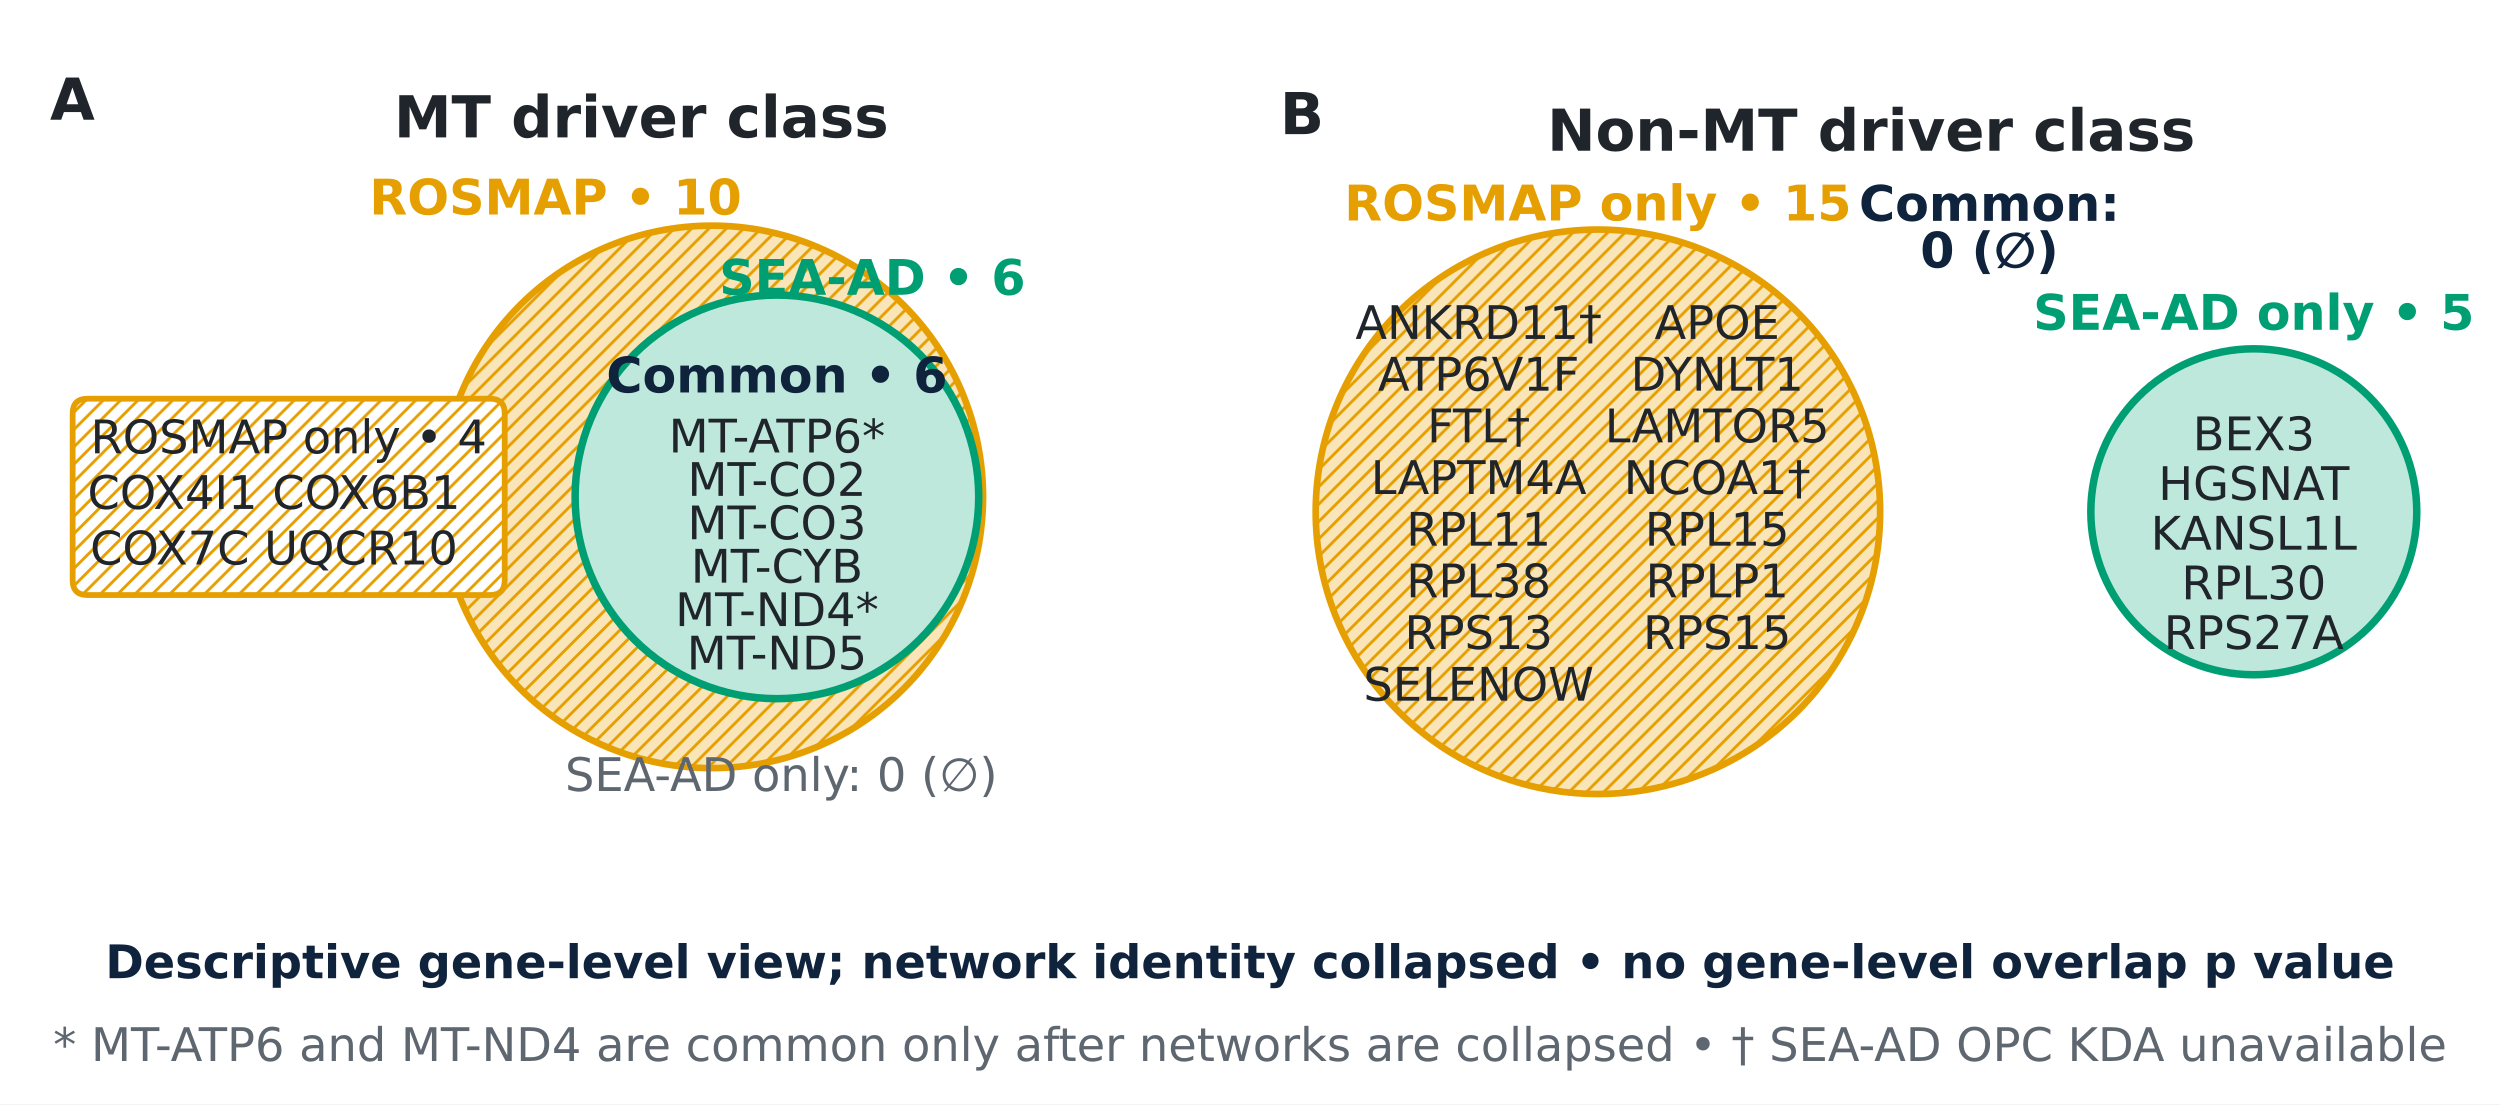
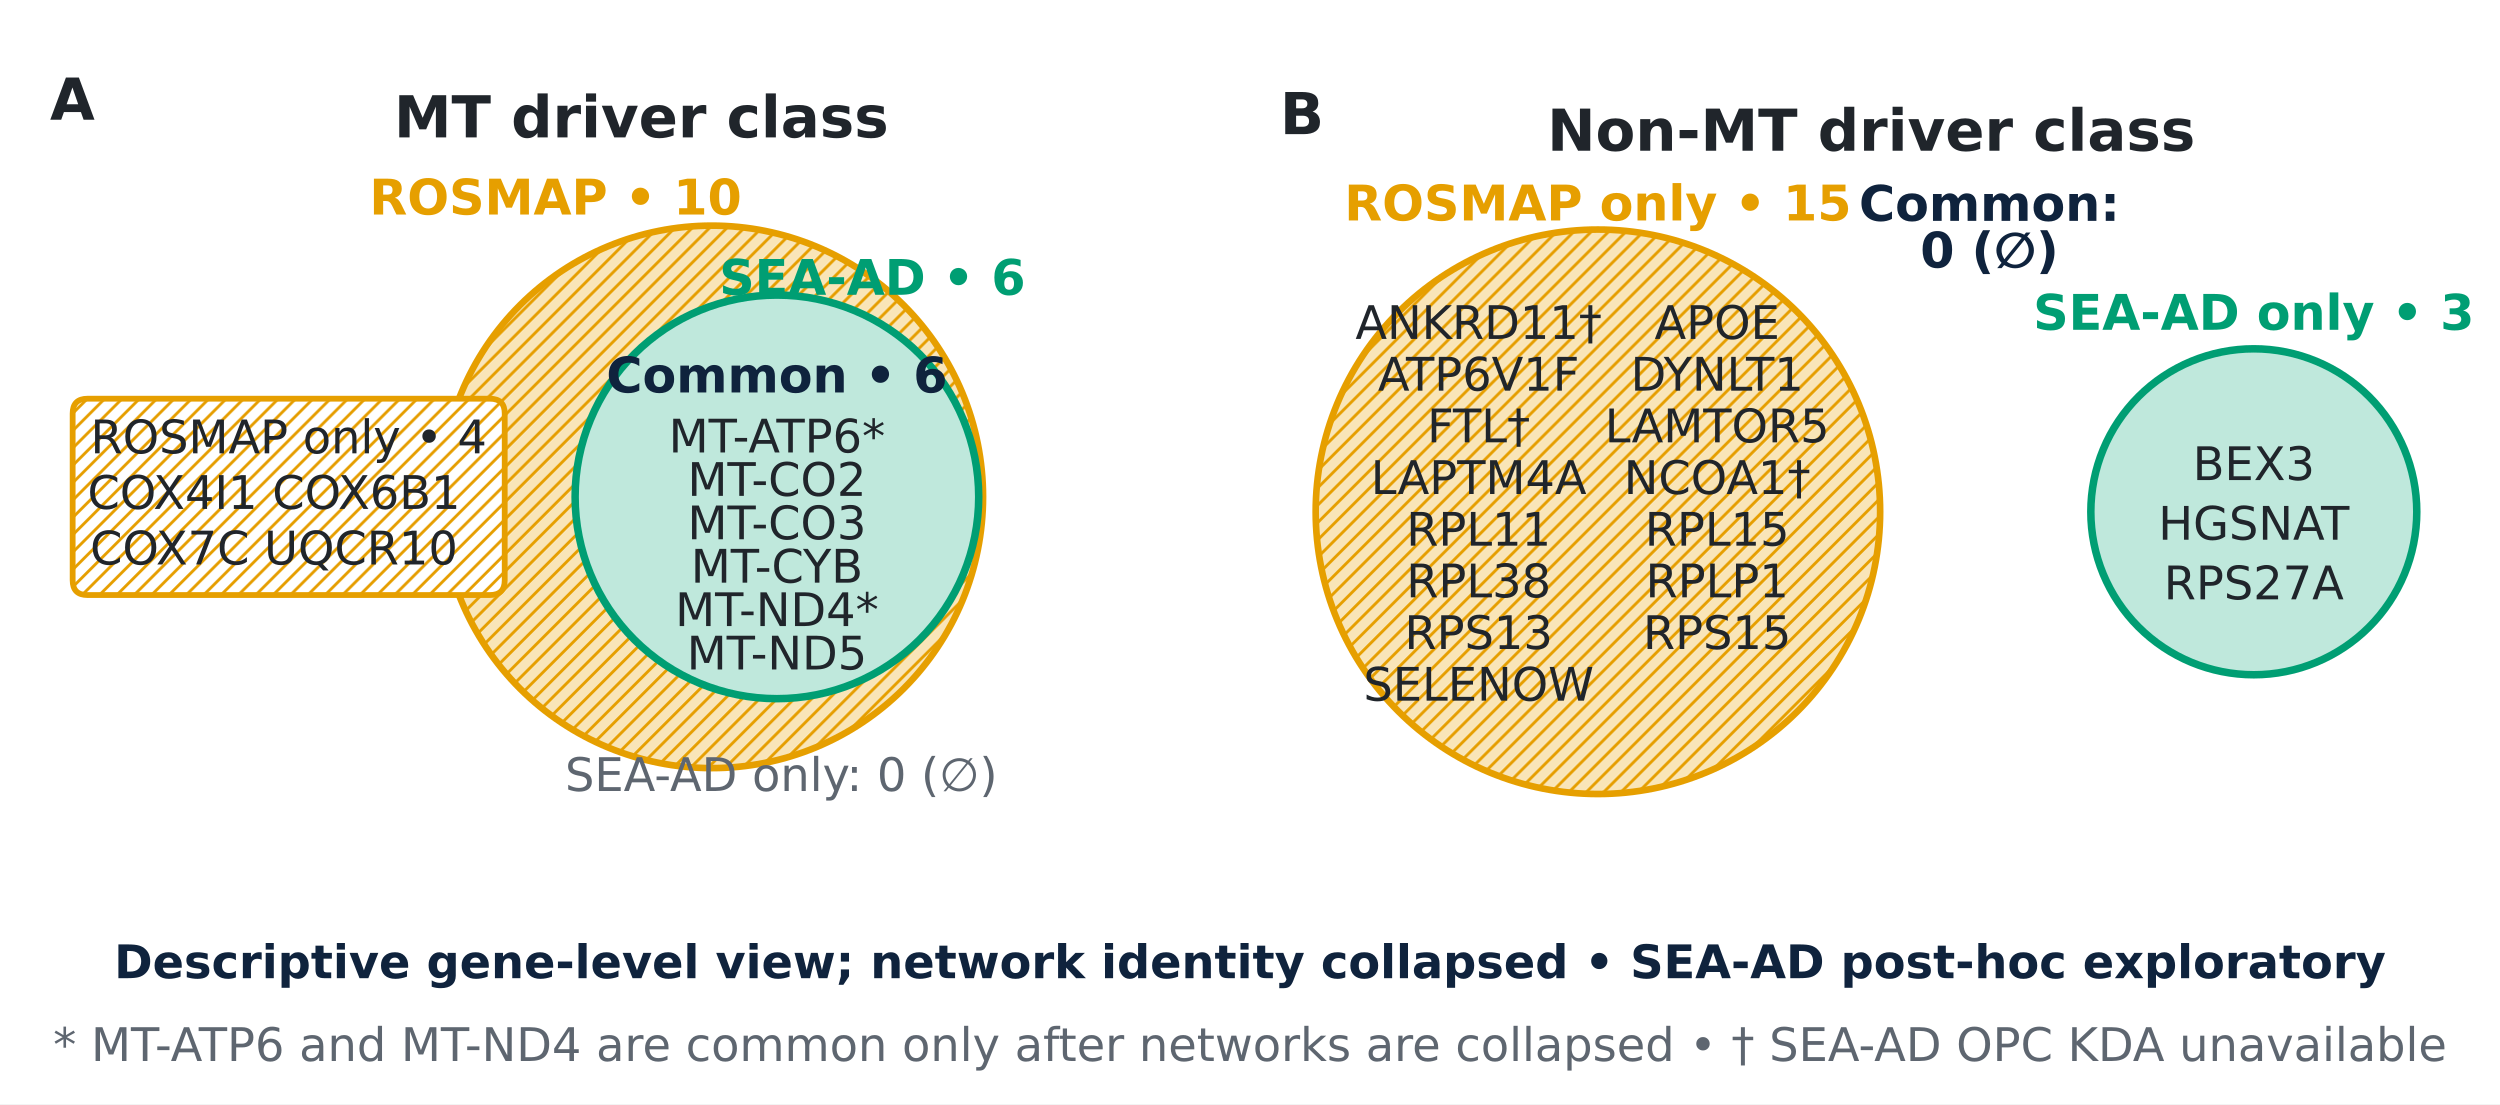
<svg xmlns="http://www.w3.org/2000/svg" width="864pt" height="381.6pt" viewBox="0 0 864 381.6" version="1.1">
  <defs>
    <style type="text/css">*{stroke-linejoin: round; stroke-linecap: butt}</style>
  </defs>
  <g id="figure_1">
    <g id="patch_1">
      <path d="M 0 381.6  L 864 381.6  L 864 0  L 0 0  z " style="fill: #ffffff" />
    </g>
    <g id="axes_1">
      <g id="patch_2">
        <path d="M 246.005 265.46  C 270.865 265.46 294.711 255.583 312.289 238.004  C 329.868 220.425 339.745 196.58 339.745 171.72  C 339.745 146.86 329.868 123.015 312.289 105.436  C 294.711 87.857 270.865 77.98 246.005 77.98  C 221.145 77.98 197.3 87.857 179.721 105.436  C 162.142 123.015 152.265 146.86 152.265 171.72  C 152.265 196.58 162.142 220.425 179.721 238.004  C 197.3 255.583 221.145 265.46 246.005 265.46  z " clip-path="url(#p65ca39c30a)" style="fill: url(#h49f6b465a4); stroke: #e69f00; stroke-width: 2.3; stroke-linejoin: miter" />
      </g>
      <g id="patch_3">
        <path d="M 268.503 241.462  C 286.999 241.462 304.74 234.114 317.818 221.035  C 330.897 207.957 338.245 190.216 338.245 171.72  C 338.245 153.224 330.897 135.483 317.818 122.405  C 304.74 109.326 286.999 101.978 268.503 101.978  C 250.007 101.978 232.266 109.326 219.188 122.405  C 206.109 135.483 198.76 153.224 198.76 171.72  C 198.76 190.216 206.109 207.957 219.188 221.035  C 232.266 234.114 250.007 241.462 268.503 241.462  z " clip-path="url(#p65ca39c30a)" style="fill: #bfe8dc; stroke: #009e73; stroke-width: 2.6; stroke-linejoin: miter" />
      </g>
      <g id="text_1">
        <text style="font-weight: 700; font-size: 20px; font-family: 'DejaVu Sans'; text-anchor: start; fill: #20252b" x="17.28" y="41.379" transform="rotate(-0 17.28 41.37886)">A</text>
      </g>
      <g id="text_2">
        <text style="font-weight: 700; font-size: 17px; font-family: 'DejaVu Sans'; text-anchor: middle; fill: #e69f00" x="192.011" y="74.147" transform="rotate(-0 192.0111 74.14702)">ROSMAP • 10</text>
      </g>
      <g id="text_3">
        <text style="font-weight: 700; font-size: 17px; font-family: 'DejaVu Sans'; text-anchor: middle; fill: #009e73" x="301.499" y="101.894" transform="rotate(-0 301.4993 101.894)">SEA-AD • 6</text>
      </g>
      <g id="text_4">
        <text style="font-weight: 700; font-size: 17px; font-family: 'DejaVu Sans'; text-anchor: middle; fill: #0f233d" x="268.503" y="135.64" transform="rotate(-0 268.5029 135.6404)">Common • 6</text>
      </g>
      <g id="text_5">
        <text style="font-size: 16px; font-family: 'DejaVu Sans'; text-anchor: middle; fill: #5e6670" x="270.003" y="273.366" transform="rotate(-0 270.0027 273.3664)">SEA-AD only: 0 (∅)</text>
      </g>
      <g id="text_6">
        <text style="font-weight: 700; font-size: 20px; font-family: 'DejaVu Sans'; text-anchor: middle; fill: #20252b" x="221.633" y="47.483" transform="rotate(-0 221.6329 47.48255)">MT driver class</text>
      </g>
      <g id="text_7">
        <text style="font-size: 16px; font-family: 'DejaVu Sans'; text-anchor: middle; fill: #20252b" x="268.503" y="156.378" transform="rotate(-0 268.5029 156.3784)">MT-ATP6*</text>
      </g>
      <g id="text_8">
        <text style="font-size: 16px; font-family: 'DejaVu Sans'; text-anchor: middle; fill: #20252b" x="268.503" y="171.377" transform="rotate(-0 268.5029 171.3767)">MT-CO2</text>
      </g>
      <g id="text_9">
        <text style="font-size: 16px; font-family: 'DejaVu Sans'; text-anchor: middle; fill: #20252b" x="268.503" y="186.375" transform="rotate(-0 268.5029 186.3751)">MT-CO3</text>
      </g>
      <g id="text_10">
        <text style="font-size: 16px; font-family: 'DejaVu Sans'; text-anchor: middle; fill: #20252b" x="268.503" y="201.373" transform="rotate(-0 268.5029 201.3735)">MT-CYB</text>
      </g>
      <g id="text_11">
        <text style="font-size: 16px; font-family: 'DejaVu Sans'; text-anchor: middle; fill: #20252b" x="268.503" y="216.372" transform="rotate(-0 268.5029 216.3719)">MT-ND4*</text>
      </g>
      <g id="text_12">
        <text style="font-size: 16px; font-family: 'DejaVu Sans'; text-anchor: middle; fill: #20252b" x="268.503" y="231.37" transform="rotate(-0 268.5029 231.3703)">MT-ND5</text>
      </g>
      <g id="patch_4">
        <path d="M 101.775 171.72  Q 133.894 171.72 166.012 171.72  " style="fill: none; stroke: #e69f00; stroke-width: 2; stroke-linecap: round" />
      </g>
      <g id="text_13">
        <g id="patch_5">
          <path d="M 30.23 205.645  L 169.312 205.645  Q 174.432 205.645 174.432 200.525  L 174.432 142.915  Q 174.432 137.795 169.312 137.795  L 30.23 137.795  Q 25.11 137.795 25.11 142.915  L 25.11 200.525  Q 25.11 205.645 30.23 205.645  z " style="fill: url(#h4761492750); stroke: #e69f00; stroke-width: 2; stroke-linejoin: miter" />
        </g>
        <text style="font-size: 16px; font-family: 'DejaVu Sans'; fill: #20252b" transform="translate(31.2786 156.6738)">ROSMAP only • 4</text>
        <text style="font-size: 16px; font-family: 'DejaVu Sans'; fill: #20252b" transform="translate(30.22985 175.8769)">COX4I1   COX6B1</text>
        <text style="font-size: 16px; font-family: 'DejaVu Sans'; fill: #20252b" transform="translate(31.13735 195.08)">COX7C   UQCR10</text>
      </g>
    </g>
    <g id="axes_2">
      <g id="patch_6">
        <path d="M 552.238 274.412  C 578.106 274.412 602.918 264.134 621.209 245.843  C 639.501 227.552 649.778 202.74 649.778 176.872  C 649.778 151.004 639.501 126.192 621.209 107.901  C 602.918 89.609 578.106 79.332 552.238 79.332  C 526.37 79.332 501.558 89.609 483.267 107.901  C 464.976 126.192 454.698 151.004 454.698 176.872  C 454.698 202.74 464.976 227.552 483.267 245.843  C 501.558 264.134 526.37 274.412 552.238 274.412  z " clip-path="url(#pf052fa4baa)" style="fill: url(#h49f6b465a4); stroke: #e69f00; stroke-width: 2.3; stroke-linejoin: miter" />
      </g>
      <g id="patch_7">
        <path d="M 778.915 233.198  C 793.853 233.198 808.181 227.263 818.744 216.7  C 829.306 206.138 835.241 191.81 835.241 176.872  C 835.241 161.934 829.306 147.606 818.744 137.043  C 808.181 126.481 793.853 120.546 778.915 120.546  C 763.978 120.546 749.65 126.481 739.087 137.043  C 728.524 147.606 722.59 161.934 722.59 176.872  C 722.59 191.81 728.524 206.138 739.087 216.7  C 749.65 227.263 763.978 233.198 778.915 233.198  z " clip-path="url(#pf052fa4baa)" style="fill: #bfe8dc; stroke: #009e73; stroke-width: 2.6; stroke-linejoin: miter" />
      </g>
      <g id="text_14">
        <text style="font-weight: 700; font-size: 20px; font-family: 'DejaVu Sans'; text-anchor: start; fill: #20252b" x="442.334" y="46.364" transform="rotate(-0 442.3341 46.36425)">B</text>
      </g>
      <g id="text_15">
        <text style="font-weight: 700; font-size: 17px; font-family: 'DejaVu Sans'; text-anchor: middle; fill: #e69f00" x="552.238" y="76.193" transform="rotate(-0 552.2382 76.19264)">ROSMAP only • 15</text>
      </g>
      <g id="text_16">
-         <text style="font-weight: 700; font-size: 17px; font-family: 'DejaVu Sans'; text-anchor: middle; fill: #009e73" x="778.915" y="113.972" transform="rotate(-0 778.9154 113.9722)">SEA-AD only • 5</text>
+         <text style="font-weight: 700; font-size: 17px; font-family: 'DejaVu Sans'; text-anchor: middle; fill: #009e73" x="778.915" y="113.972" transform="rotate(-0 778.9154 113.9722)">SEA-AD only • 3</text>
      </g>
      <g id="text_17">
        <text style="font-weight: 700; font-size: 17px; font-family: 'DejaVu Sans'; fill: #0f233d" transform="translate(642.4758 76.3327)">Common:</text>
        <text style="font-weight: 700; font-size: 17px; font-family: 'DejaVu Sans'; fill: #0f233d" transform="translate(663.6355 92.4734)">0 (∅)</text>
      </g>
      <g id="text_18">
        <text style="font-weight: 700; font-size: 20px; font-family: 'DejaVu Sans'; text-anchor: middle; fill: #20252b" x="646.687" y="52.099" transform="rotate(-0 646.6871 52.09865)">Non-MT driver class</text>
      </g>
      <g id="text_19">
        <text style="font-size: 16px; font-family: 'DejaVu Sans'; text-anchor: middle; fill: #20252b" x="511.024" y="117.146" transform="rotate(-0 511.0242 117.1462)">ANKRD11†</text>
      </g>
      <g id="text_20">
        <text style="font-size: 16px; font-family: 'DejaVu Sans'; text-anchor: middle; fill: #20252b" x="593.452" y="117.146" transform="rotate(-0 593.4523 117.1462)">APOE</text>
      </g>
      <g id="text_21">
        <text style="font-size: 16px; font-family: 'DejaVu Sans'; text-anchor: middle; fill: #20252b" x="511.024" y="135.006" transform="rotate(-0 511.0242 135.0057)">ATP6V1F</text>
      </g>
      <g id="text_22">
        <text style="font-size: 16px; font-family: 'DejaVu Sans'; text-anchor: middle; fill: #20252b" x="593.452" y="135.006" transform="rotate(-0 593.4523 135.0057)">DYNLT1</text>
      </g>
      <g id="text_23">
        <text style="font-size: 16px; font-family: 'DejaVu Sans'; text-anchor: middle; fill: #20252b" x="511.024" y="152.865" transform="rotate(-0 511.0242 152.8651)">FTL†</text>
      </g>
      <g id="text_24">
        <text style="font-size: 16px; font-family: 'DejaVu Sans'; text-anchor: middle; fill: #20252b" x="593.452" y="152.865" transform="rotate(-0 593.4523 152.8651)">LAMTOR5</text>
      </g>
      <g id="text_25">
        <text style="font-size: 16px; font-family: 'DejaVu Sans'; text-anchor: middle; fill: #20252b" x="511.024" y="170.724" transform="rotate(-0 511.0242 170.7245)">LAPTM4A</text>
      </g>
      <g id="text_26">
        <text style="font-size: 16px; font-family: 'DejaVu Sans'; text-anchor: middle; fill: #20252b" x="593.452" y="170.724" transform="rotate(-0 593.4523 170.7245)">NCOA1†</text>
      </g>
      <g id="text_27">
        <text style="font-size: 16px; font-family: 'DejaVu Sans'; text-anchor: middle; fill: #20252b" x="511.024" y="188.584" transform="rotate(-0 511.0242 188.5839)">RPL11</text>
      </g>
      <g id="text_28">
        <text style="font-size: 16px; font-family: 'DejaVu Sans'; text-anchor: middle; fill: #20252b" x="593.452" y="188.584" transform="rotate(-0 593.4523 188.5839)">RPL15</text>
      </g>
      <g id="text_29">
        <text style="font-size: 16px; font-family: 'DejaVu Sans'; text-anchor: middle; fill: #20252b" x="511.024" y="206.443" transform="rotate(-0 511.0242 206.4433)">RPL38</text>
      </g>
      <g id="text_30">
        <text style="font-size: 16px; font-family: 'DejaVu Sans'; text-anchor: middle; fill: #20252b" x="593.452" y="206.443" transform="rotate(-0 593.4523 206.4433)">RPLP1</text>
      </g>
      <g id="text_31">
        <text style="font-size: 16px; font-family: 'DejaVu Sans'; text-anchor: middle; fill: #20252b" x="511.024" y="224.303" transform="rotate(-0 511.0242 224.3027)">RPS13</text>
      </g>
      <g id="text_32">
        <text style="font-size: 16px; font-family: 'DejaVu Sans'; text-anchor: middle; fill: #20252b" x="593.452" y="224.303" transform="rotate(-0 593.4523 224.3027)">RPS15</text>
      </g>
      <g id="text_33">
        <text style="font-size: 16px; font-family: 'DejaVu Sans'; text-anchor: middle; fill: #20252b" x="511.024" y="242.162" transform="rotate(-0 511.0242 242.1622)">SELENOW</text>
      </g>
      <g id="text_34">
-         <text style="font-size: 16px; font-family: 'DejaVu Sans'; text-anchor: middle; fill: #20252b" x="778.915" y="155.613" transform="rotate(-0 778.9154 155.6127)">BEX3</text>
+         <text style="font-size: 16px; font-family: 'DejaVu Sans'; text-anchor: middle; fill: #20252b" x="778.915" y="165.916" transform="rotate(-0 778.9154 165.9162)">BEX3</text>
      </g>
      <g id="text_35">
-         <text style="font-size: 16px; font-family: 'DejaVu Sans'; text-anchor: middle; fill: #20252b" x="778.915" y="172.785" transform="rotate(-0 778.9154 172.7852)">HGSNAT</text>
+         <text style="font-size: 16px; font-family: 'DejaVu Sans'; text-anchor: middle; fill: #20252b" x="778.915" y="186.523" transform="rotate(-0 778.9154 186.5232)">HGSNAT</text>
      </g>
      <g id="text_36">
-         <text style="font-size: 16px; font-family: 'DejaVu Sans'; text-anchor: middle; fill: #20252b" x="778.915" y="189.958" transform="rotate(-0 778.9154 189.9577)">KANSL1L</text>
-       </g>
-       <g id="text_37">
-         <text style="font-size: 16px; font-family: 'DejaVu Sans'; text-anchor: middle; fill: #20252b" x="778.915" y="207.13" transform="rotate(-0 778.9154 207.1302)">RPL30</text>
-       </g>
-       <g id="text_38">
-         <text style="font-size: 16px; font-family: 'DejaVu Sans'; text-anchor: middle; fill: #20252b" x="778.915" y="224.303" transform="rotate(-0 778.9154 224.3027)">RPS27A</text>
+         <text style="font-size: 16px; font-family: 'DejaVu Sans'; text-anchor: middle; fill: #20252b" x="778.915" y="207.13" transform="rotate(-0 778.9154 207.1302)">RPS27A</text>
      </g>
    </g>
-     <g id="text_39">
-       <text style="font-weight: 700; font-size: 16px; font-family: 'DejaVu Sans'; text-anchor: middle; fill: #0f233d" x="432" y="338.057" transform="rotate(-0 432 338.0569)">Descriptive gene-level view; network identity collapsed  •  no gene-level overlap p value</text>
+     <g id="text_37">
+       <text style="font-weight: 700; font-size: 16px; font-family: 'DejaVu Sans'; text-anchor: middle; fill: #0f233d" x="432" y="338.057" transform="rotate(-0 432 338.0569)">Descriptive gene-level view; network identity collapsed  •  SEA-AD post-hoc exploratory</text>
    </g>
-     <g id="text_40">
+     <g id="text_38">
      <text style="font-size: 16px; font-family: 'DejaVu Sans'; text-anchor: middle; fill: #5e6670" x="432" y="366.677" transform="rotate(-0 432 366.6769)">* MT-ATP6 and MT-ND4 are common only after networks are collapsed  •  † SEA-AD OPC KDA unavailable</text>
    </g>
  </g>
  <defs>
    <clipPath id="p65ca39c30a">
      <rect x="17.28" y="55.483" width="408.706" height="232.475" />
    </clipPath>
    <clipPath id="pf052fa4baa">
      <rect x="442.334" y="60.099" width="408.706" height="223.243" />
    </clipPath>
  </defs>
  <defs>
    <pattern id="h49f6b465a4" patternUnits="userSpaceOnUse" x="0" y="0" width="72" height="72">
      <rect x="0" y="0" width="73" height="73" fill="#f9e5b8" />
      <path d="M -36 36  L 36 -36  M -33 39  L 39 -33  M -30 42  L 42 -30  M -27 45  L 45 -27  M -24 48  L 48 -24  M -21 51  L 51 -21  M -18 54  L 54 -18  M -15 57  L 57 -15  M -12 60  L 60 -12  M -9 63  L 63 -9  M -6 66  L 66 -6  M -3 69  L 69 -3  M 0 72  L 72 0  M 3 75  L 75 3  M 6 78  L 78 6  M 9 81  L 81 9  M 12 84  L 84 12  M 15 87  L 87 15  M 18 90  L 90 18  M 21 93  L 93 21  M 24 96  L 96 24  M 27 99  L 99 27  M 30 102  L 102 30  M 33 105  L 105 33  M 36 108  L 108 36  " style="fill: #e69f00; stroke: #e69f00; stroke-width: 1.0; stroke-linecap: butt; stroke-linejoin: miter" />
    </pattern>
    <pattern id="h4761492750" patternUnits="userSpaceOnUse" x="0" y="0" width="72" height="72">
      <rect x="0" y="0" width="73" height="73" fill="#ffffff" />
      <path d="M -36 36  L 36 -36  M -33 39  L 39 -33  M -30 42  L 42 -30  M -27 45  L 45 -27  M -24 48  L 48 -24  M -21 51  L 51 -21  M -18 54  L 54 -18  M -15 57  L 57 -15  M -12 60  L 60 -12  M -9 63  L 63 -9  M -6 66  L 66 -6  M -3 69  L 69 -3  M 0 72  L 72 0  M 3 75  L 75 3  M 6 78  L 78 6  M 9 81  L 81 9  M 12 84  L 84 12  M 15 87  L 87 15  M 18 90  L 90 18  M 21 93  L 93 21  M 24 96  L 96 24  M 27 99  L 99 27  M 30 102  L 102 30  M 33 105  L 105 33  M 36 108  L 108 36  " style="fill: #e69f00; stroke: #e69f00; stroke-width: 1.0; stroke-linecap: butt; stroke-linejoin: miter" />
    </pattern>
  </defs>
</svg>
